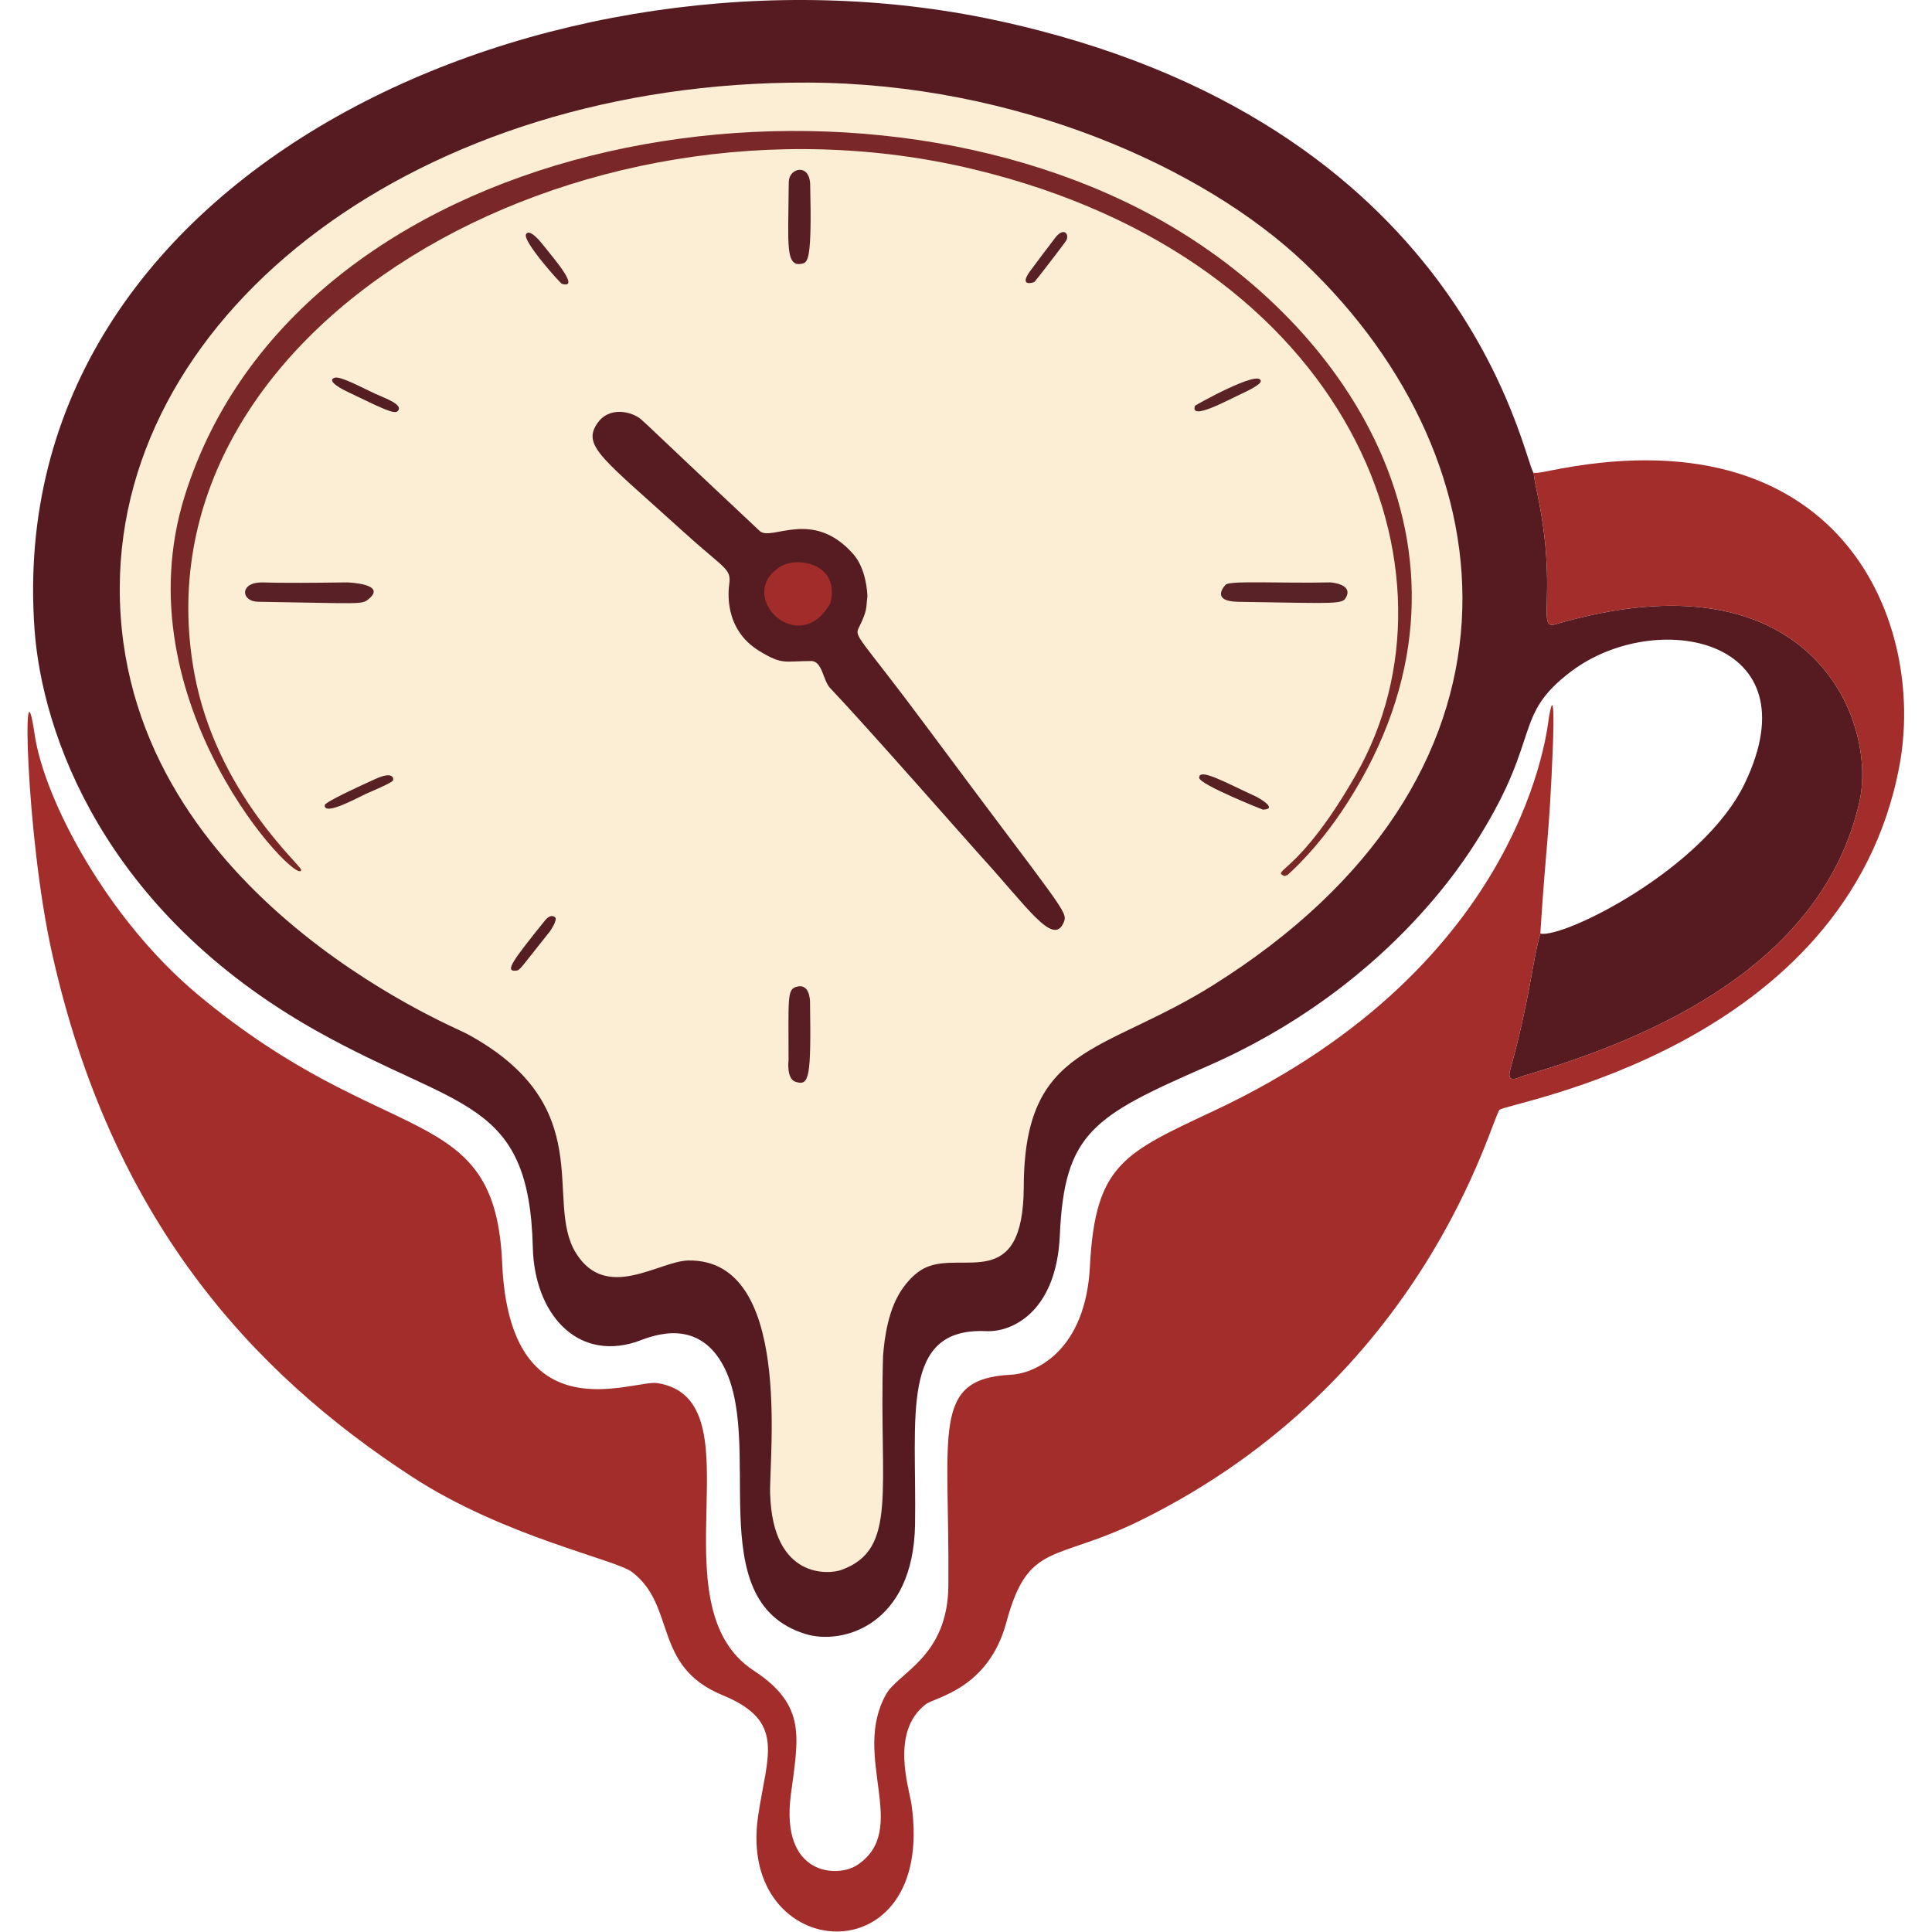
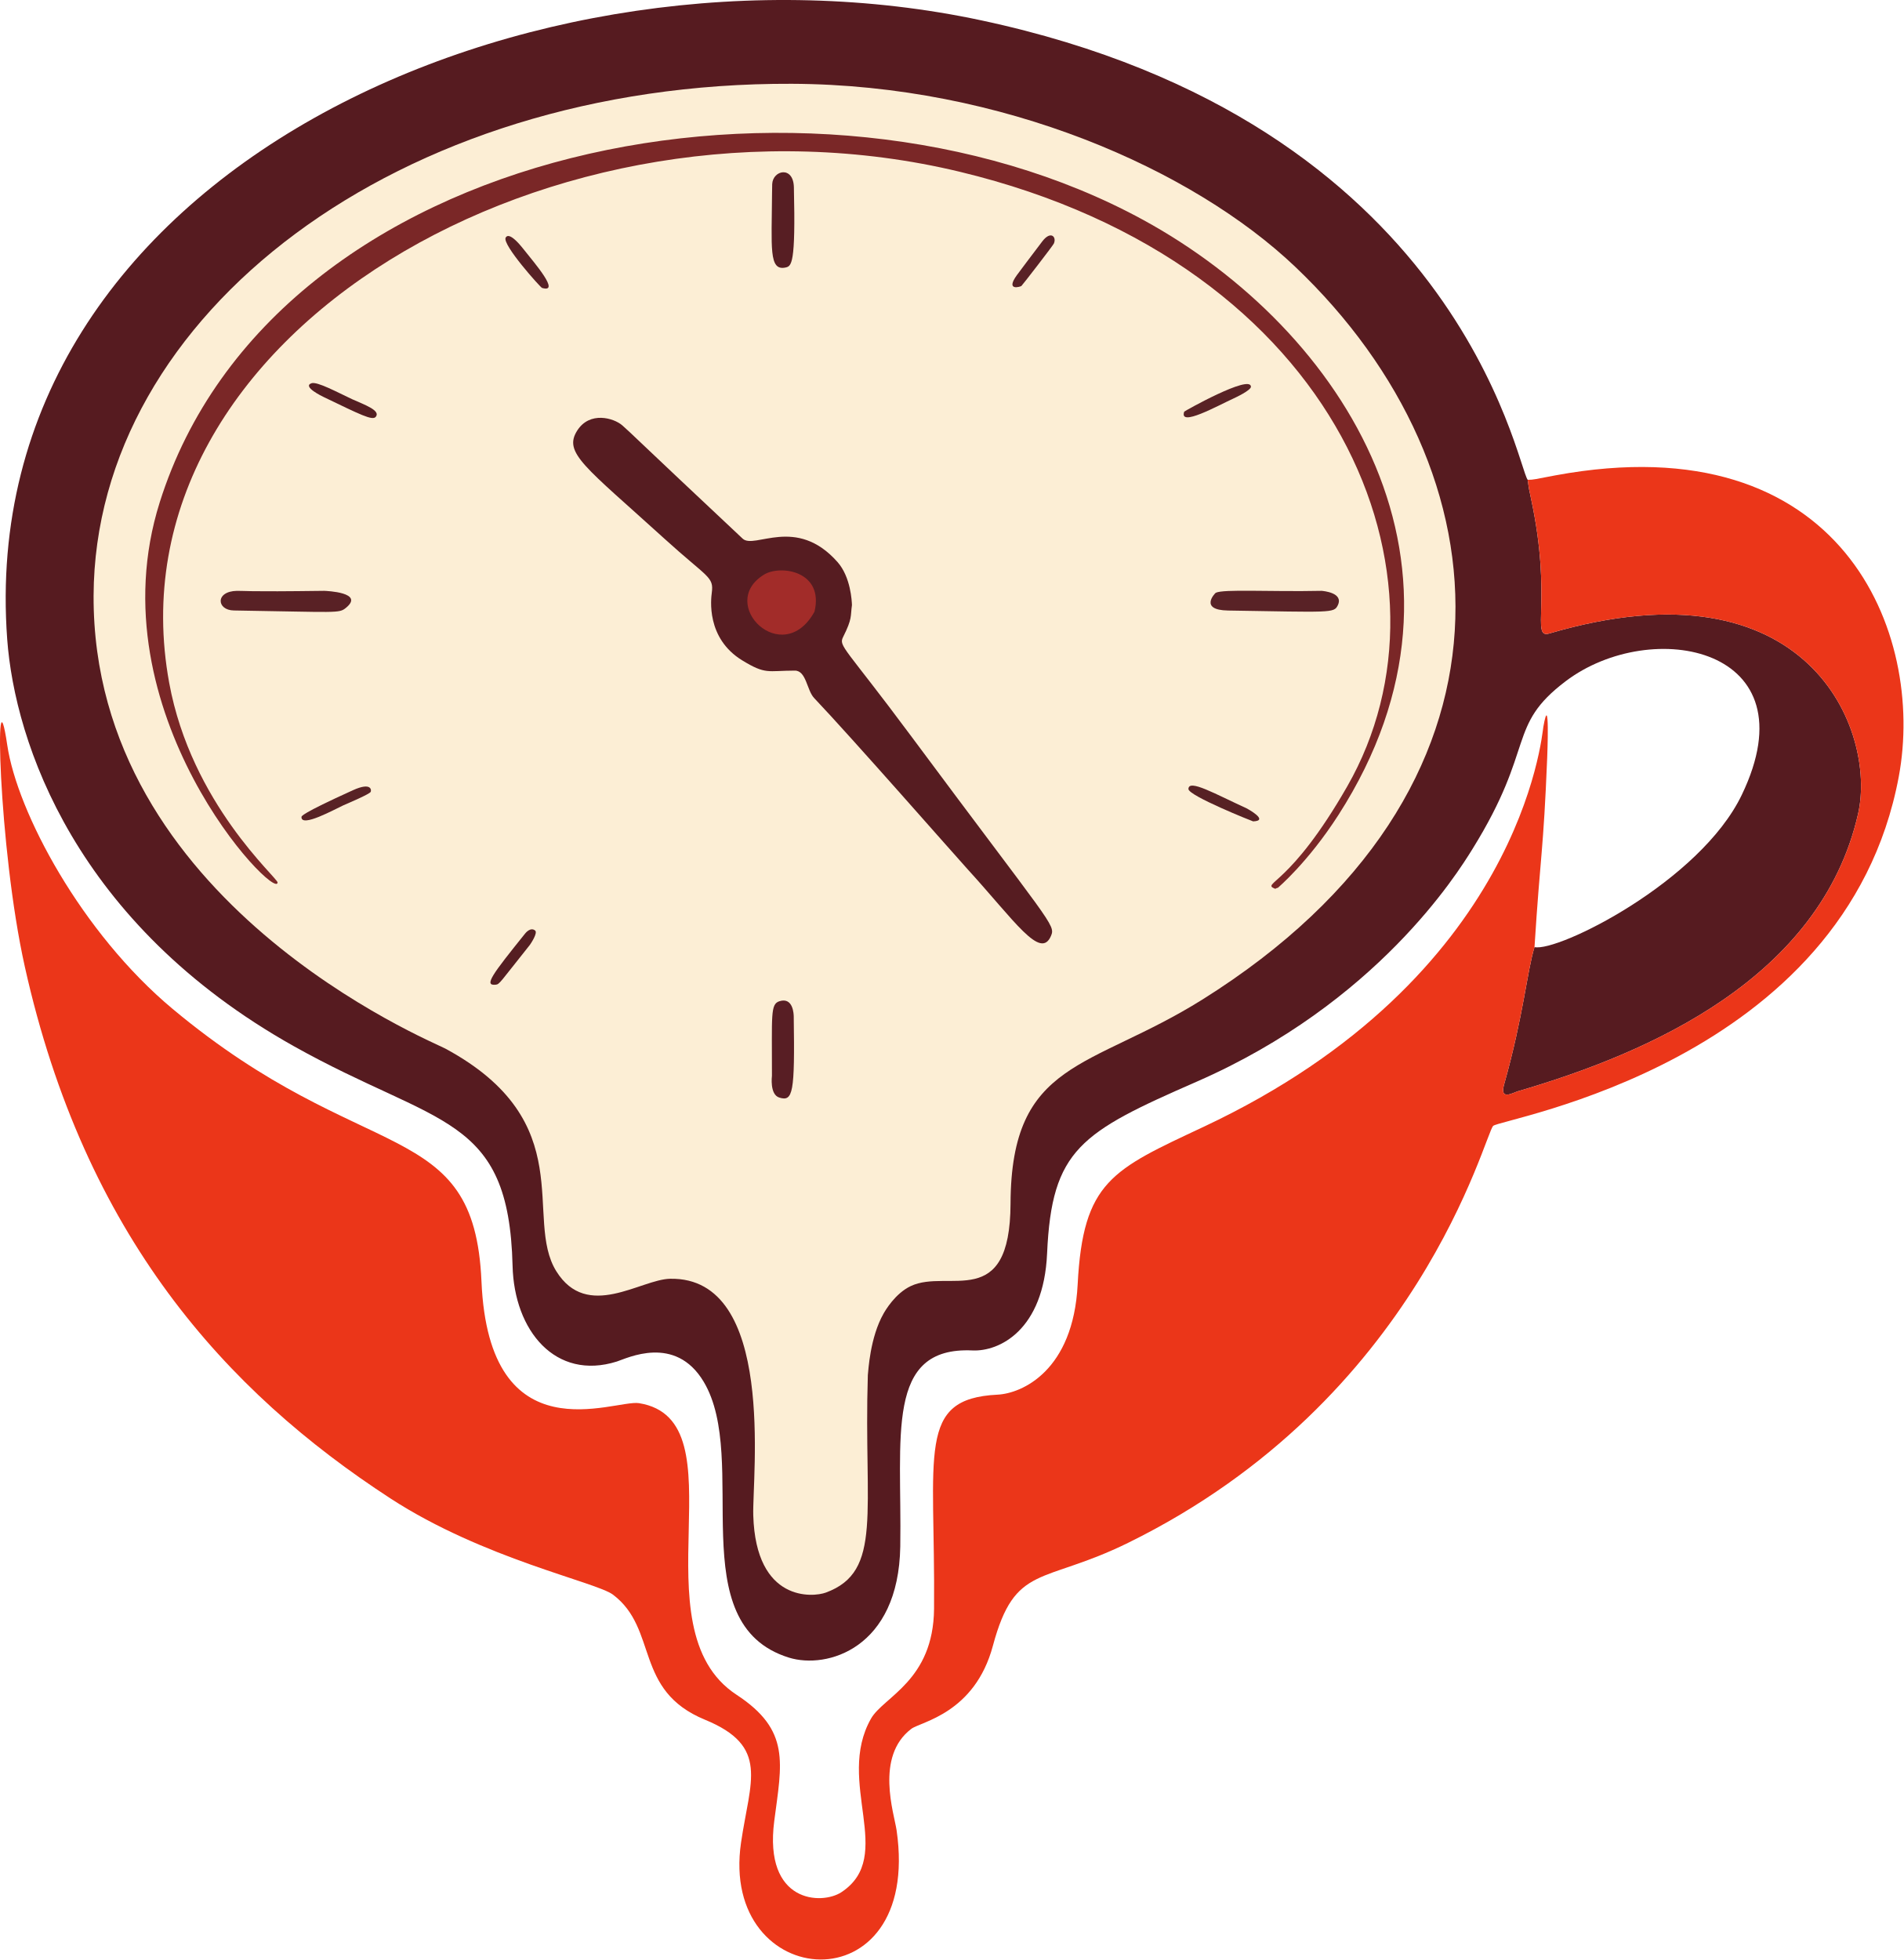
- <svg xmlns="http://www.w3.org/2000/svg" width="773" height="773" viewBox="-11 0 773 773" version="1.1" xml:space="preserve" style="fill-rule:evenodd;clip-rule:evenodd;stroke-linejoin:round;stroke-miterlimit:2;">
+ <svg xmlns="http://www.w3.org/2000/svg" width="100%" height="100%" viewBox="0 0 751 773" version="1.1" xml:space="preserve" style="fill-rule:evenodd;clip-rule:evenodd;stroke-linejoin:round;stroke-miterlimit:2;">
  <g transform="matrix(1,0,0,1,-1834.608,-1991.076)">
    <g transform="matrix(1.229492,0,0,1.229492,1538.924,1752.029)">
      <path d="M730.62,348.336C731.047,351.492 731.052,351.388 731.708,354.45C738.632,386.735 731.525,399.404 737.528,397.638C820.915,373.1 842.686,428.941 836.61,455.528C824.572,508.206 769.656,532.166 727.493,544.467C726.027,544.894 721.563,547.595 723.029,542.395C729.319,520.099 730.394,506.095 732.807,498.231C740.252,499.895 785.882,477.321 799.308,449.406C822.158,401.897 770.3,392.145 742.831,412.927C723.761,427.355 733.299,433.92 712.915,466.753C708.031,474.619 682.274,516.106 624.45,541.39C587.263,557.651 577.91,563.026 576.432,596.496C575.342,621.154 561.053,628.005 552.497,627.614C524.377,626.328 529.887,655.081 529.326,690.501C528.806,723.272 505.766,729.921 493.608,726.149C458.776,715.339 481.245,662.71 466.253,637.649C457.107,622.36 441.617,630.154 438.391,631.17C418.717,637.366 405.447,621.296 404.942,600.485C403.757,551.721 380.932,555.898 334.766,530.02C264.778,490.789 245.239,432.618 242.803,399.479C231.742,249.018 412.101,170.333 555.405,200.976C708.478,233.708 727.026,343.604 730.62,348.336Z" style="fill:rgb(86,27,32);" />
      <path d="M518.919,635.536C517.559,679.392 523.887,698.515 505.429,705.293C501.366,706.785 482.984,708.502 482.163,680.514C481.796,667.979 489.57,604.001 455.501,604.621C446.019,604.793 428.908,618.152 418.978,602.214C408.353,585.161 427.051,554.368 383.35,530.776C378.98,528.417 270.127,483.912 270.519,385.5C270.878,295.277 368.225,220.818 494.501,221.306C562.163,221.568 623.302,248.89 656.015,279.985C724.908,345.472 733.593,447.857 626.231,515.073C590.26,537.594 564.879,534.261 564.705,580.497C564.574,615.363 544.753,601.273 532.707,606.96C527.653,609.346 524.473,614.903 523.981,615.763C519.591,623.435 519.09,634.146 518.919,635.536Z" style="fill:rgb(252,238,213);" />
-       <path d="M730.62,348.336C732.684,348.336 732.631,348.178 739.577,346.898C831.854,329.893 858.213,397.772 849.679,443.535C832.531,535.488 722.174,553.204 719.561,555.571C716.836,558.04 696.069,643.31 602.418,689.332C574.858,702.876 566.168,695.839 559.036,722.373C553.2,744.087 535.885,746.709 532.869,748.996C521.153,757.878 527.376,776.212 528.15,781.548C536.426,838.609 471.171,833.678 478.241,785.47C481.163,765.544 487.429,754.598 466.674,746.07C443.734,736.644 451.777,716.961 437.151,705.948C431.737,701.871 395.593,694.484 365.761,675.086C312.937,640.738 267.675,590.775 248.454,504.511C239.894,466.09 238.614,404.981 242.817,433.409C246.002,454.952 266.646,493.657 295.874,518.055C357.447,569.45 392.668,551.992 394.965,605.483C397.386,661.892 437.611,643.261 445.497,644.522C479.089,649.89 444.032,716.603 476.799,738.06C494.224,749.469 491.301,759.963 488.895,778.553C485.476,804.969 504.165,805.528 510.436,801.394C528.047,789.785 508.405,766.084 519.922,745.745C523.928,738.67 539.963,733.602 540.164,710.484C540.6,660.292 534.459,643.079 560.519,641.798C568.384,641.411 584.823,634.133 586.236,606.483C587.931,573.317 597.328,569.648 626.664,555.872C728.671,507.97 735.189,430.161 735.645,427.574C737.761,415.587 736.91,436.705 736.878,437.504C735.649,467.978 734.729,467.853 732.807,498.231C730.394,506.095 729.319,520.099 723.029,542.395C721.563,547.595 726.027,544.894 727.493,544.467C769.656,532.166 824.572,508.206 836.61,455.528C842.686,428.941 820.915,373.1 737.528,397.638C731.525,399.404 738.632,386.735 731.708,354.45C731.052,351.388 731.047,351.492 730.62,348.336Z" style="fill:rgb(163,45,42);" />
+       <path d="M730.62,348.336C732.684,348.336 732.631,348.178 739.577,346.898C831.854,329.893 858.213,397.772 849.679,443.535C832.531,535.488 722.174,553.204 719.561,555.571C716.836,558.04 696.069,643.31 602.418,689.332C574.858,702.876 566.168,695.839 559.036,722.373C553.2,744.087 535.885,746.709 532.869,748.996C521.153,757.878 527.376,776.212 528.15,781.548C536.426,838.609 471.171,833.678 478.241,785.47C481.163,765.544 487.429,754.598 466.674,746.07C443.734,736.644 451.777,716.961 437.151,705.948C431.737,701.871 395.593,694.484 365.761,675.086C312.937,640.738 267.675,590.775 248.454,504.511C239.894,466.09 238.614,404.981 242.817,433.409C246.002,454.952 266.646,493.657 295.874,518.055C357.447,569.45 392.668,551.992 394.965,605.483C397.386,661.892 437.611,643.261 445.497,644.522C479.089,649.89 444.032,716.603 476.799,738.06C494.224,749.469 491.301,759.963 488.895,778.553C485.476,804.969 504.165,805.528 510.436,801.394C528.047,789.785 508.405,766.084 519.922,745.745C523.928,738.67 539.963,733.602 540.164,710.484C540.6,660.292 534.459,643.079 560.519,641.798C568.384,641.411 584.823,634.133 586.236,606.483C587.931,573.317 597.328,569.648 626.664,555.872C728.671,507.97 735.189,430.161 735.645,427.574C737.761,415.587 736.91,436.705 736.878,437.504C735.649,467.978 734.729,467.853 732.807,498.231C730.394,506.095 729.319,520.099 723.029,542.395C721.563,547.595 726.027,544.894 727.493,544.467C769.656,532.166 824.572,508.206 836.61,455.528C842.686,428.941 820.915,373.1 737.528,397.638C731.525,399.404 738.632,386.735 731.708,354.45C731.052,351.388 731.047,351.492 730.62,348.336Z" style="fill:rgb(235,54,25);" />
      <path d="M650.413,479.257C650.124,479.134 649.789,479.614 649.501,479.49C645.048,477.58 654.339,478.802 672.75,446.637C710.517,380.653 671.282,279.108 548.489,249.544C419.158,218.405 274.295,301.591 294.772,413.449C301.88,452.28 329.631,476.03 329.55,477.513C329.207,483.784 270.455,423.091 291.733,355.574C328.302,239.534 501.782,207.367 607.234,264.952C671.81,300.216 720.628,376.868 669.917,455.825C660.095,471.118 650.488,479.188 650.413,479.257Z" style="fill:rgb(122,39,39);" />
      <path d="M513.825,388.509C513.303,392.234 514.001,392.748 510.996,398.74C509.473,401.777 511.438,401.781 533.024,430.841C577.577,490.82 579.195,491.03 577.701,494.59C574.346,502.581 566.051,489.814 550.862,473.178C547.026,468.976 513.861,431.147 501.681,418.325C499.335,415.855 499.188,409.53 495.496,409.54C486.671,409.562 486.207,410.881 478.646,406.273C466.948,399.143 468.609,386.451 468.857,384.561C469.539,379.345 467.589,379.871 453.708,367.265C428.175,344.076 421.144,339.734 425.656,332.584C429.67,326.222 437.44,328.504 440.155,330.887C443.341,333.686 443.172,333.817 478.761,367.212C482.542,370.76 495.947,359.695 509.205,374.731C513.47,379.567 513.779,387.347 513.825,388.509Z" style="fill:rgb(86,28,33);" />
      <path d="M501.813,390.618C491.603,409.143 470.297,388.107 485.64,378.733C490.886,375.528 504.914,377.569 501.813,390.618Z" style="fill:rgb(162,44,41);" />
      <path d="M344.495,383.953C345.202,383.98 357.605,384.453 351.449,389.429C349.212,391.237 348.927,390.776 315.504,390.251C309.99,390.165 309.467,384.099 316.499,383.957C318.738,383.912 318.723,384.296 344.495,383.953Z" style="fill:rgb(89,33,37);" />
      <path d="M664.489,383.953C665.046,383.999 671.669,384.551 669.687,388.608C668.45,391.141 667.566,390.793 634.497,390.269C625.049,390.119 630.322,384.686 630.543,384.577C633.064,383.338 647.765,384.296 664.489,383.953Z" style="fill:rgb(89,34,38);" />
      <path d="M488.156,539.498C488.186,519.992 487.618,516.536 490.536,515.6C495.052,514.153 495.139,519.96 495.147,520.498C495.515,545.046 494.926,547.885 490.502,546.494C487.381,545.512 488.158,539.572 488.156,539.498Z" style="fill:rgb(88,30,36);" />
      <path d="M488.186,256.491C488.233,255.489 488.19,254.483 488.237,253.48C488.446,248.987 495.029,247.519 495.195,254.502C495.785,279.291 494.465,279.845 492.434,280.255C487.103,281.331 488.08,273.858 488.186,256.491Z" style="fill:rgb(87,30,35);" />
      <path d="M353.502,322.497C357.389,324.236 362.718,326.098 361.049,328.135C359.976,329.443 356.031,327.399 344.36,321.795C343.932,321.589 337.379,318.443 340.415,317.363C342.216,316.723 348.725,320.264 353.502,322.497Z" style="fill:rgb(84,30,34);" />
      <path d="M640.407,453.7C640.739,453.879 647.824,457.702 642.537,457.902C642.41,457.907 621.747,449.675 621.778,447.516C621.825,444.202 630.318,449.105 640.407,453.7Z" style="fill:rgb(87,33,36);" />
      <path d="M350.624,452.765C347.978,453.966 337.099,460.031 337.218,456.506C337.226,456.266 336.845,455.559 353.695,447.92C359.884,445.114 359.661,448.069 359.41,448.454C358.902,449.234 352.616,451.886 350.624,452.765Z" style="fill:rgb(88,34,37);" />
      <path d="M636.355,322.193C631.059,324.62 618.635,331.564 620.429,326.467C620.483,326.314 641.608,314.432 641.833,318.448C641.898,319.617 636.837,321.97 636.355,322.193Z" style="fill:rgb(89,34,37);" />
      <path d="M410.506,497.505C400.685,509.798 400.821,510.164 399.476,510.297C395.648,510.675 398.426,506.999 408.947,493.905C409.116,493.695 410.698,491.725 412.167,492.905C413.13,493.678 410.727,497.182 410.506,497.505Z" style="fill:rgb(85,30,34);" />
      <path d="M408.545,274.468C412.054,278.891 420.415,288.526 414.398,286.789C413.9,286.645 401.487,272.827 402.729,270.646C403.005,270.162 404.049,268.752 408.545,274.468Z" style="fill:rgb(88,33,37);" />
      <path d="M566.736,282.684C567.385,281.813 571.766,275.933 574.906,271.834C577.63,268.28 579.55,270.44 578.6,272.551C578.283,273.256 568.653,285.71 568.187,286.163C567.971,286.373 562.901,287.99 566.736,282.684Z" style="fill:rgb(89,33,38);" />
      <path d="M630.238,468.289C629.09,470.316 628.659,470.619 626.659,469.349C625.855,468.838 628.892,465.454 629.152,465.164C631.595,462.442 633.158,466.413 630.238,468.289Z" style="fill:rgb(252,238,213);" />
    </g>
  </g>
</svg>
